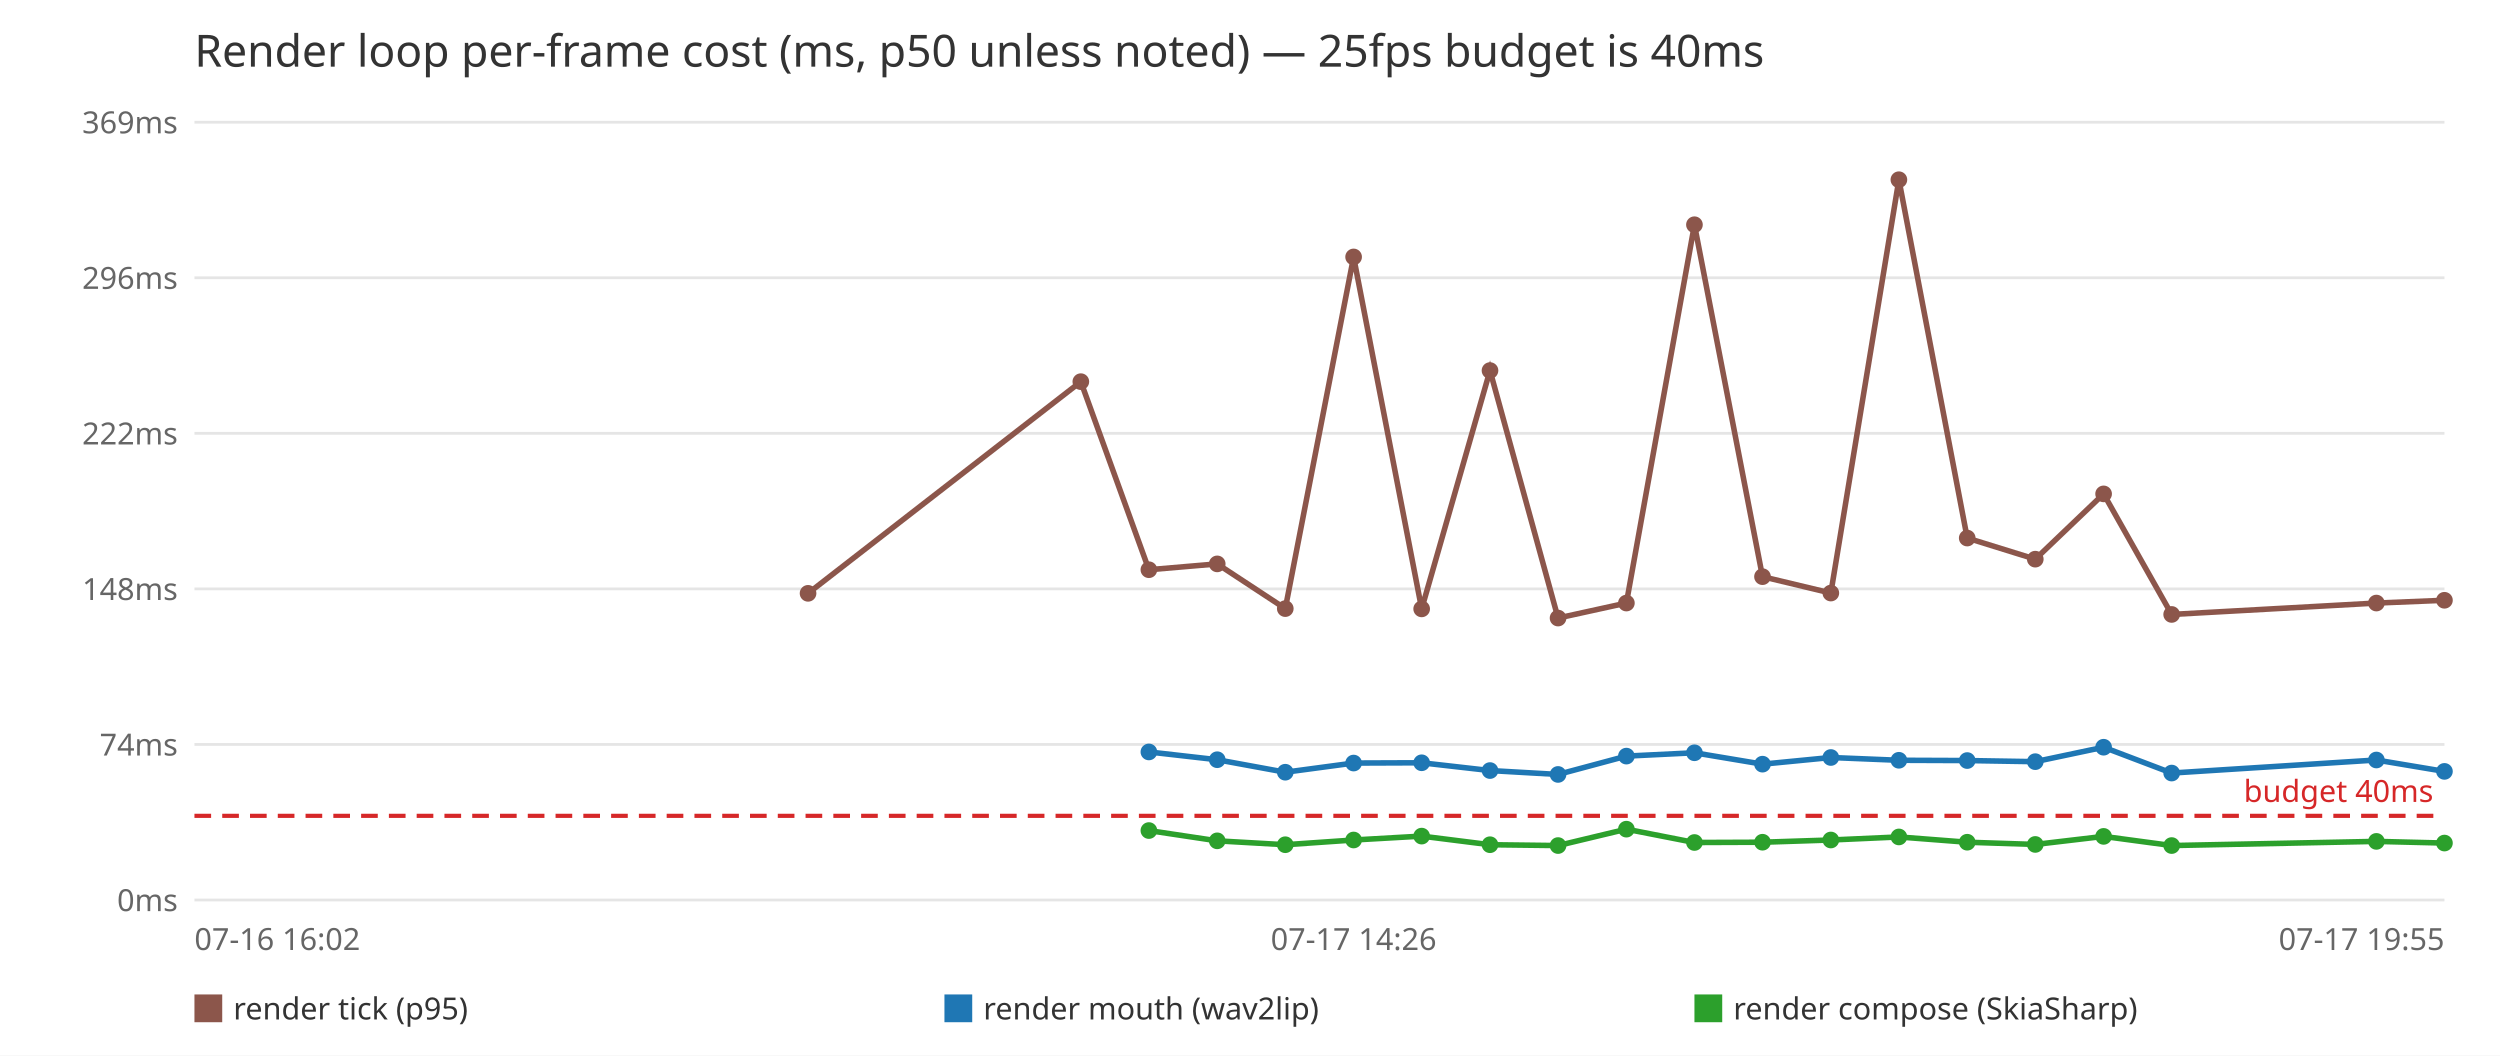
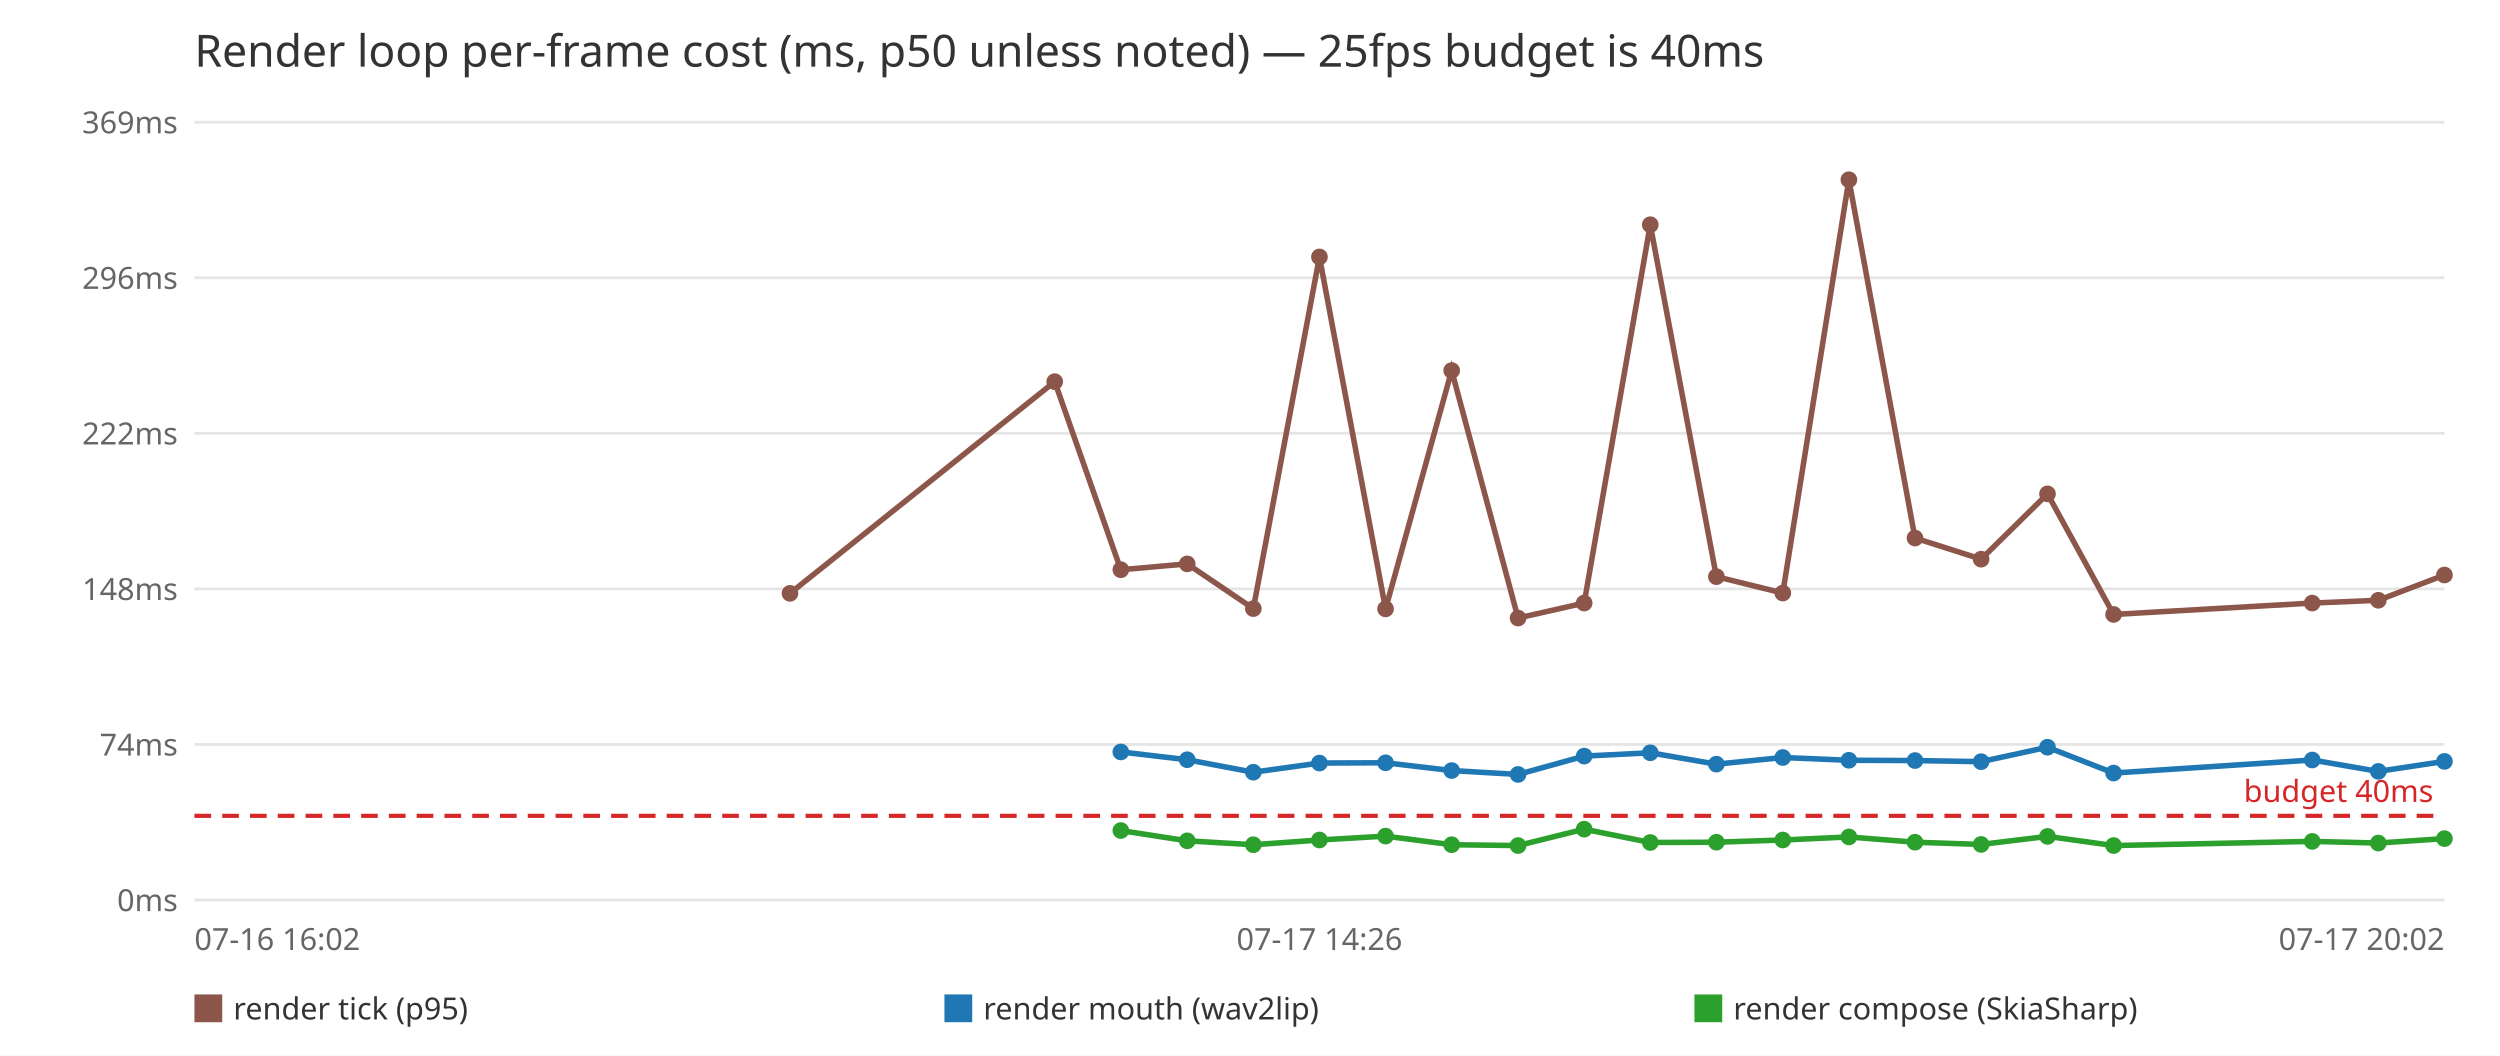
<svg xmlns="http://www.w3.org/2000/svg" width="900" height="380" viewBox="0 0 900 380" font-family="sans-serif">
  <rect width="900" height="380" fill="white" />
  <text x="70" y="24" font-size="16" fill="#333">Render loop per-frame cost (ms, p50 unless noted) — 25fps budget is 40ms</text>
  <line x1="70" y1="324.0" x2="880" y2="324.0" stroke="#e5e5e5" />
  <text x="64" y="328.0" font-size="11" fill="#666" text-anchor="end">0ms</text>
  <line x1="70" y1="268.0" x2="880" y2="268.0" stroke="#e5e5e5" />
  <text x="64" y="272.0" font-size="11" fill="#666" text-anchor="end">74ms</text>
  <line x1="70" y1="212.0" x2="880" y2="212.0" stroke="#e5e5e5" />
  <text x="64" y="216.0" font-size="11" fill="#666" text-anchor="end">148ms</text>
  <line x1="70" y1="156.0" x2="880" y2="156.0" stroke="#e5e5e5" />
  <text x="64" y="160.0" font-size="11" fill="#666" text-anchor="end">222ms</text>
  <line x1="70" y1="100.0" x2="880" y2="100.0" stroke="#e5e5e5" />
  <text x="64" y="104.0" font-size="11" fill="#666" text-anchor="end">296ms</text>
  <line x1="70" y1="44.0" x2="880" y2="44.0" stroke="#e5e5e5" />
  <text x="64" y="48.0" font-size="11" fill="#666" text-anchor="end">369ms</text>
  <line x1="70" y1="293.7" x2="880" y2="293.7" stroke="#d62728" stroke-width="1.5" stroke-dasharray="6,4" />
  <text x="876" y="288.7" font-size="11" fill="#d62728" text-anchor="end">budget 40ms</text>
  <text x="70.0" y="342" font-size="11" fill="#666" text-anchor="start">07-16 16:02</text>
-   <text x="487.3" y="342" font-size="11" fill="#666" text-anchor="middle">07-17 14:26</text>
-   <text x="880.0" y="342" font-size="11" fill="#666" text-anchor="end">07-17 19:55</text>
-   <polyline points="290.9,213.6 389.1,137.4 413.6,205.1 438.2,203.0 462.7,219.1 487.3,92.5 511.8,219.2 536.4,133.4 560.9,222.5 585.5,217.1 610.0,80.9 634.5,207.6 659.1,213.5 683.6,64.7 708.2,193.7 732.7,201.3 757.3,177.8 781.8,221.2 855.5,217.1 880.0,216.1" fill="none" stroke="#8c564b" stroke-width="2" />
-   <circle cx="290.9" cy="213.6" r="3" fill="#8c564b" />
-   <circle cx="389.1" cy="137.4" r="3" fill="#8c564b" />
-   <circle cx="413.6" cy="205.1" r="3" fill="#8c564b" />
-   <circle cx="438.2" cy="203.0" r="3" fill="#8c564b" />
-   <circle cx="462.7" cy="219.1" r="3" fill="#8c564b" />
-   <circle cx="487.3" cy="92.5" r="3" fill="#8c564b" />
-   <circle cx="511.8" cy="219.2" r="3" fill="#8c564b" />
-   <circle cx="536.4" cy="133.4" r="3" fill="#8c564b" />
-   <circle cx="560.9" cy="222.5" r="3" fill="#8c564b" />
-   <circle cx="585.5" cy="217.1" r="3" fill="#8c564b" />
-   <circle cx="610.0" cy="80.9" r="3" fill="#8c564b" />
-   <circle cx="634.5" cy="207.6" r="3" fill="#8c564b" />
-   <circle cx="659.1" cy="213.5" r="3" fill="#8c564b" />
-   <circle cx="683.6" cy="64.7" r="3" fill="#8c564b" />
-   <circle cx="708.2" cy="193.7" r="3" fill="#8c564b" />
-   <circle cx="732.7" cy="201.3" r="3" fill="#8c564b" />
-   <circle cx="757.3" cy="177.8" r="3" fill="#8c564b" />
-   <circle cx="781.8" cy="221.2" r="3" fill="#8c564b" />
-   <circle cx="855.5" cy="217.1" r="3" fill="#8c564b" />
-   <circle cx="880.0" cy="216.1" r="3" fill="#8c564b" />
+   <text x="475.0" y="342" font-size="11" fill="#666" text-anchor="middle">07-17 14:26</text>
+   <text x="880.0" y="342" font-size="11" fill="#666" text-anchor="end">07-17 20:02</text>
+   <polyline points="284.4,213.6 379.7,137.4 403.5,205.1 427.4,203.0 451.2,219.1 475.0,92.5 498.8,219.2 522.6,133.4 546.5,222.5 570.3,217.1 594.1,80.9 617.9,207.6 641.8,213.5 665.6,64.7 689.4,193.7 713.2,201.3 737.1,177.8 760.9,221.2 832.4,217.1 856.2,216.1 880.0,207.0" fill="none" stroke="#8c564b" stroke-width="2" />
+   <circle cx="284.4" cy="213.6" r="3" fill="#8c564b" />
+   <circle cx="379.7" cy="137.4" r="3" fill="#8c564b" />
+   <circle cx="403.5" cy="205.1" r="3" fill="#8c564b" />
+   <circle cx="427.4" cy="203.0" r="3" fill="#8c564b" />
+   <circle cx="451.2" cy="219.1" r="3" fill="#8c564b" />
+   <circle cx="475.0" cy="92.5" r="3" fill="#8c564b" />
+   <circle cx="498.8" cy="219.2" r="3" fill="#8c564b" />
+   <circle cx="522.6" cy="133.4" r="3" fill="#8c564b" />
+   <circle cx="546.5" cy="222.5" r="3" fill="#8c564b" />
+   <circle cx="570.3" cy="217.1" r="3" fill="#8c564b" />
+   <circle cx="594.1" cy="80.9" r="3" fill="#8c564b" />
+   <circle cx="617.9" cy="207.6" r="3" fill="#8c564b" />
+   <circle cx="641.8" cy="213.5" r="3" fill="#8c564b" />
+   <circle cx="665.6" cy="64.7" r="3" fill="#8c564b" />
+   <circle cx="689.4" cy="193.7" r="3" fill="#8c564b" />
+   <circle cx="713.2" cy="201.3" r="3" fill="#8c564b" />
+   <circle cx="737.1" cy="177.8" r="3" fill="#8c564b" />
+   <circle cx="760.9" cy="221.2" r="3" fill="#8c564b" />
+   <circle cx="832.4" cy="217.1" r="3" fill="#8c564b" />
+   <circle cx="856.2" cy="216.1" r="3" fill="#8c564b" />
+   <circle cx="880.0" cy="207.0" r="3" fill="#8c564b" />
  <rect x="70.0" y="358" width="10" height="10" fill="#8c564b" />
  <text x="84.0" y="367" font-size="11" fill="#333">render tick (p95)</text>
-   <polyline points="413.6,270.7 438.2,273.5 462.7,278.0 487.3,274.7 511.8,274.6 536.4,277.4 560.9,278.8 585.5,272.2 610.0,271.0 634.5,275.1 659.1,272.7 683.6,273.7 708.2,273.8 732.7,274.2 757.3,269.0 781.8,278.3 855.5,273.6 880.0,277.7" fill="none" stroke="#1f77b4" stroke-width="2" />
-   <circle cx="413.6" cy="270.7" r="3" fill="#1f77b4" />
-   <circle cx="438.2" cy="273.5" r="3" fill="#1f77b4" />
-   <circle cx="462.7" cy="278.0" r="3" fill="#1f77b4" />
-   <circle cx="487.3" cy="274.7" r="3" fill="#1f77b4" />
-   <circle cx="511.8" cy="274.6" r="3" fill="#1f77b4" />
-   <circle cx="536.4" cy="277.4" r="3" fill="#1f77b4" />
-   <circle cx="560.9" cy="278.8" r="3" fill="#1f77b4" />
-   <circle cx="585.5" cy="272.2" r="3" fill="#1f77b4" />
-   <circle cx="610.0" cy="271.0" r="3" fill="#1f77b4" />
-   <circle cx="634.5" cy="275.1" r="3" fill="#1f77b4" />
-   <circle cx="659.1" cy="272.7" r="3" fill="#1f77b4" />
-   <circle cx="683.6" cy="273.7" r="3" fill="#1f77b4" />
-   <circle cx="708.2" cy="273.8" r="3" fill="#1f77b4" />
-   <circle cx="732.7" cy="274.2" r="3" fill="#1f77b4" />
-   <circle cx="757.3" cy="269.0" r="3" fill="#1f77b4" />
-   <circle cx="781.8" cy="278.3" r="3" fill="#1f77b4" />
-   <circle cx="855.5" cy="273.6" r="3" fill="#1f77b4" />
-   <circle cx="880.0" cy="277.7" r="3" fill="#1f77b4" />
+   <polyline points="403.5,270.7 427.4,273.5 451.2,278.0 475.0,274.7 498.8,274.6 522.6,277.4 546.5,278.8 570.3,272.2 594.1,271.0 617.9,275.1 641.8,272.7 665.6,273.7 689.4,273.8 713.2,274.2 737.1,269.0 760.9,278.3 832.4,273.6 856.2,277.7 880.0,274.1" fill="none" stroke="#1f77b4" stroke-width="2" />
+   <circle cx="403.5" cy="270.7" r="3" fill="#1f77b4" />
+   <circle cx="427.4" cy="273.5" r="3" fill="#1f77b4" />
+   <circle cx="451.2" cy="278.0" r="3" fill="#1f77b4" />
+   <circle cx="475.0" cy="274.7" r="3" fill="#1f77b4" />
+   <circle cx="498.8" cy="274.6" r="3" fill="#1f77b4" />
+   <circle cx="522.6" cy="277.4" r="3" fill="#1f77b4" />
+   <circle cx="546.5" cy="278.8" r="3" fill="#1f77b4" />
+   <circle cx="570.3" cy="272.2" r="3" fill="#1f77b4" />
+   <circle cx="594.1" cy="271.0" r="3" fill="#1f77b4" />
+   <circle cx="617.9" cy="275.1" r="3" fill="#1f77b4" />
+   <circle cx="641.8" cy="272.7" r="3" fill="#1f77b4" />
+   <circle cx="665.6" cy="273.7" r="3" fill="#1f77b4" />
+   <circle cx="689.4" cy="273.8" r="3" fill="#1f77b4" />
+   <circle cx="713.2" cy="274.2" r="3" fill="#1f77b4" />
+   <circle cx="737.1" cy="269.0" r="3" fill="#1f77b4" />
+   <circle cx="760.9" cy="278.3" r="3" fill="#1f77b4" />
+   <circle cx="832.4" cy="273.6" r="3" fill="#1f77b4" />
+   <circle cx="856.2" cy="277.7" r="3" fill="#1f77b4" />
+   <circle cx="880.0" cy="274.1" r="3" fill="#1f77b4" />
  <rect x="340.0" y="358" width="10" height="10" fill="#1f77b4" />
  <text x="354.0" y="367" font-size="11" fill="#333">render mouth (wav2lip)</text>
-   <polyline points="413.6,299.0 438.2,302.7 462.7,304.1 487.3,302.4 511.8,301.0 536.4,304.1 560.9,304.4 585.5,298.5 610.0,303.3 634.5,303.2 659.1,302.4 683.6,301.3 708.2,303.2 732.7,304.0 757.3,301.1 781.8,304.4 855.5,302.9 880.0,303.5" fill="none" stroke="#2ca02c" stroke-width="2" />
-   <circle cx="413.6" cy="299.0" r="3" fill="#2ca02c" />
-   <circle cx="438.2" cy="302.7" r="3" fill="#2ca02c" />
-   <circle cx="462.7" cy="304.1" r="3" fill="#2ca02c" />
-   <circle cx="487.3" cy="302.4" r="3" fill="#2ca02c" />
-   <circle cx="511.8" cy="301.0" r="3" fill="#2ca02c" />
-   <circle cx="536.4" cy="304.1" r="3" fill="#2ca02c" />
-   <circle cx="560.9" cy="304.4" r="3" fill="#2ca02c" />
-   <circle cx="585.5" cy="298.5" r="3" fill="#2ca02c" />
-   <circle cx="610.0" cy="303.3" r="3" fill="#2ca02c" />
-   <circle cx="634.5" cy="303.2" r="3" fill="#2ca02c" />
-   <circle cx="659.1" cy="302.4" r="3" fill="#2ca02c" />
-   <circle cx="683.6" cy="301.3" r="3" fill="#2ca02c" />
-   <circle cx="708.2" cy="303.2" r="3" fill="#2ca02c" />
-   <circle cx="732.7" cy="304.0" r="3" fill="#2ca02c" />
-   <circle cx="757.3" cy="301.1" r="3" fill="#2ca02c" />
-   <circle cx="781.8" cy="304.4" r="3" fill="#2ca02c" />
-   <circle cx="855.5" cy="302.9" r="3" fill="#2ca02c" />
-   <circle cx="880.0" cy="303.5" r="3" fill="#2ca02c" />
+   <polyline points="403.5,299.0 427.4,302.7 451.2,304.1 475.0,302.4 498.8,301.0 522.6,304.1 546.5,304.4 570.3,298.5 594.1,303.3 617.9,303.2 641.8,302.4 665.6,301.3 689.4,303.2 713.2,304.0 737.1,301.1 760.9,304.4 832.4,302.9 856.2,303.5 880.0,301.9" fill="none" stroke="#2ca02c" stroke-width="2" />
+   <circle cx="403.5" cy="299.0" r="3" fill="#2ca02c" />
+   <circle cx="427.4" cy="302.7" r="3" fill="#2ca02c" />
+   <circle cx="451.2" cy="304.1" r="3" fill="#2ca02c" />
+   <circle cx="475.0" cy="302.4" r="3" fill="#2ca02c" />
+   <circle cx="498.8" cy="301.0" r="3" fill="#2ca02c" />
+   <circle cx="522.6" cy="304.1" r="3" fill="#2ca02c" />
+   <circle cx="546.5" cy="304.4" r="3" fill="#2ca02c" />
+   <circle cx="570.3" cy="298.5" r="3" fill="#2ca02c" />
+   <circle cx="594.1" cy="303.3" r="3" fill="#2ca02c" />
+   <circle cx="617.9" cy="303.2" r="3" fill="#2ca02c" />
+   <circle cx="641.8" cy="302.4" r="3" fill="#2ca02c" />
+   <circle cx="665.6" cy="301.3" r="3" fill="#2ca02c" />
+   <circle cx="689.4" cy="303.2" r="3" fill="#2ca02c" />
+   <circle cx="713.2" cy="304.0" r="3" fill="#2ca02c" />
+   <circle cx="737.1" cy="301.1" r="3" fill="#2ca02c" />
+   <circle cx="760.9" cy="304.4" r="3" fill="#2ca02c" />
+   <circle cx="832.4" cy="302.9" r="3" fill="#2ca02c" />
+   <circle cx="856.2" cy="303.5" r="3" fill="#2ca02c" />
+   <circle cx="880.0" cy="301.9" r="3" fill="#2ca02c" />
  <rect x="610.0" y="358" width="10" height="10" fill="#2ca02c" />
  <text x="624.0" y="367" font-size="11" fill="#333">render compose (SkiaSharp)</text>
</svg>
